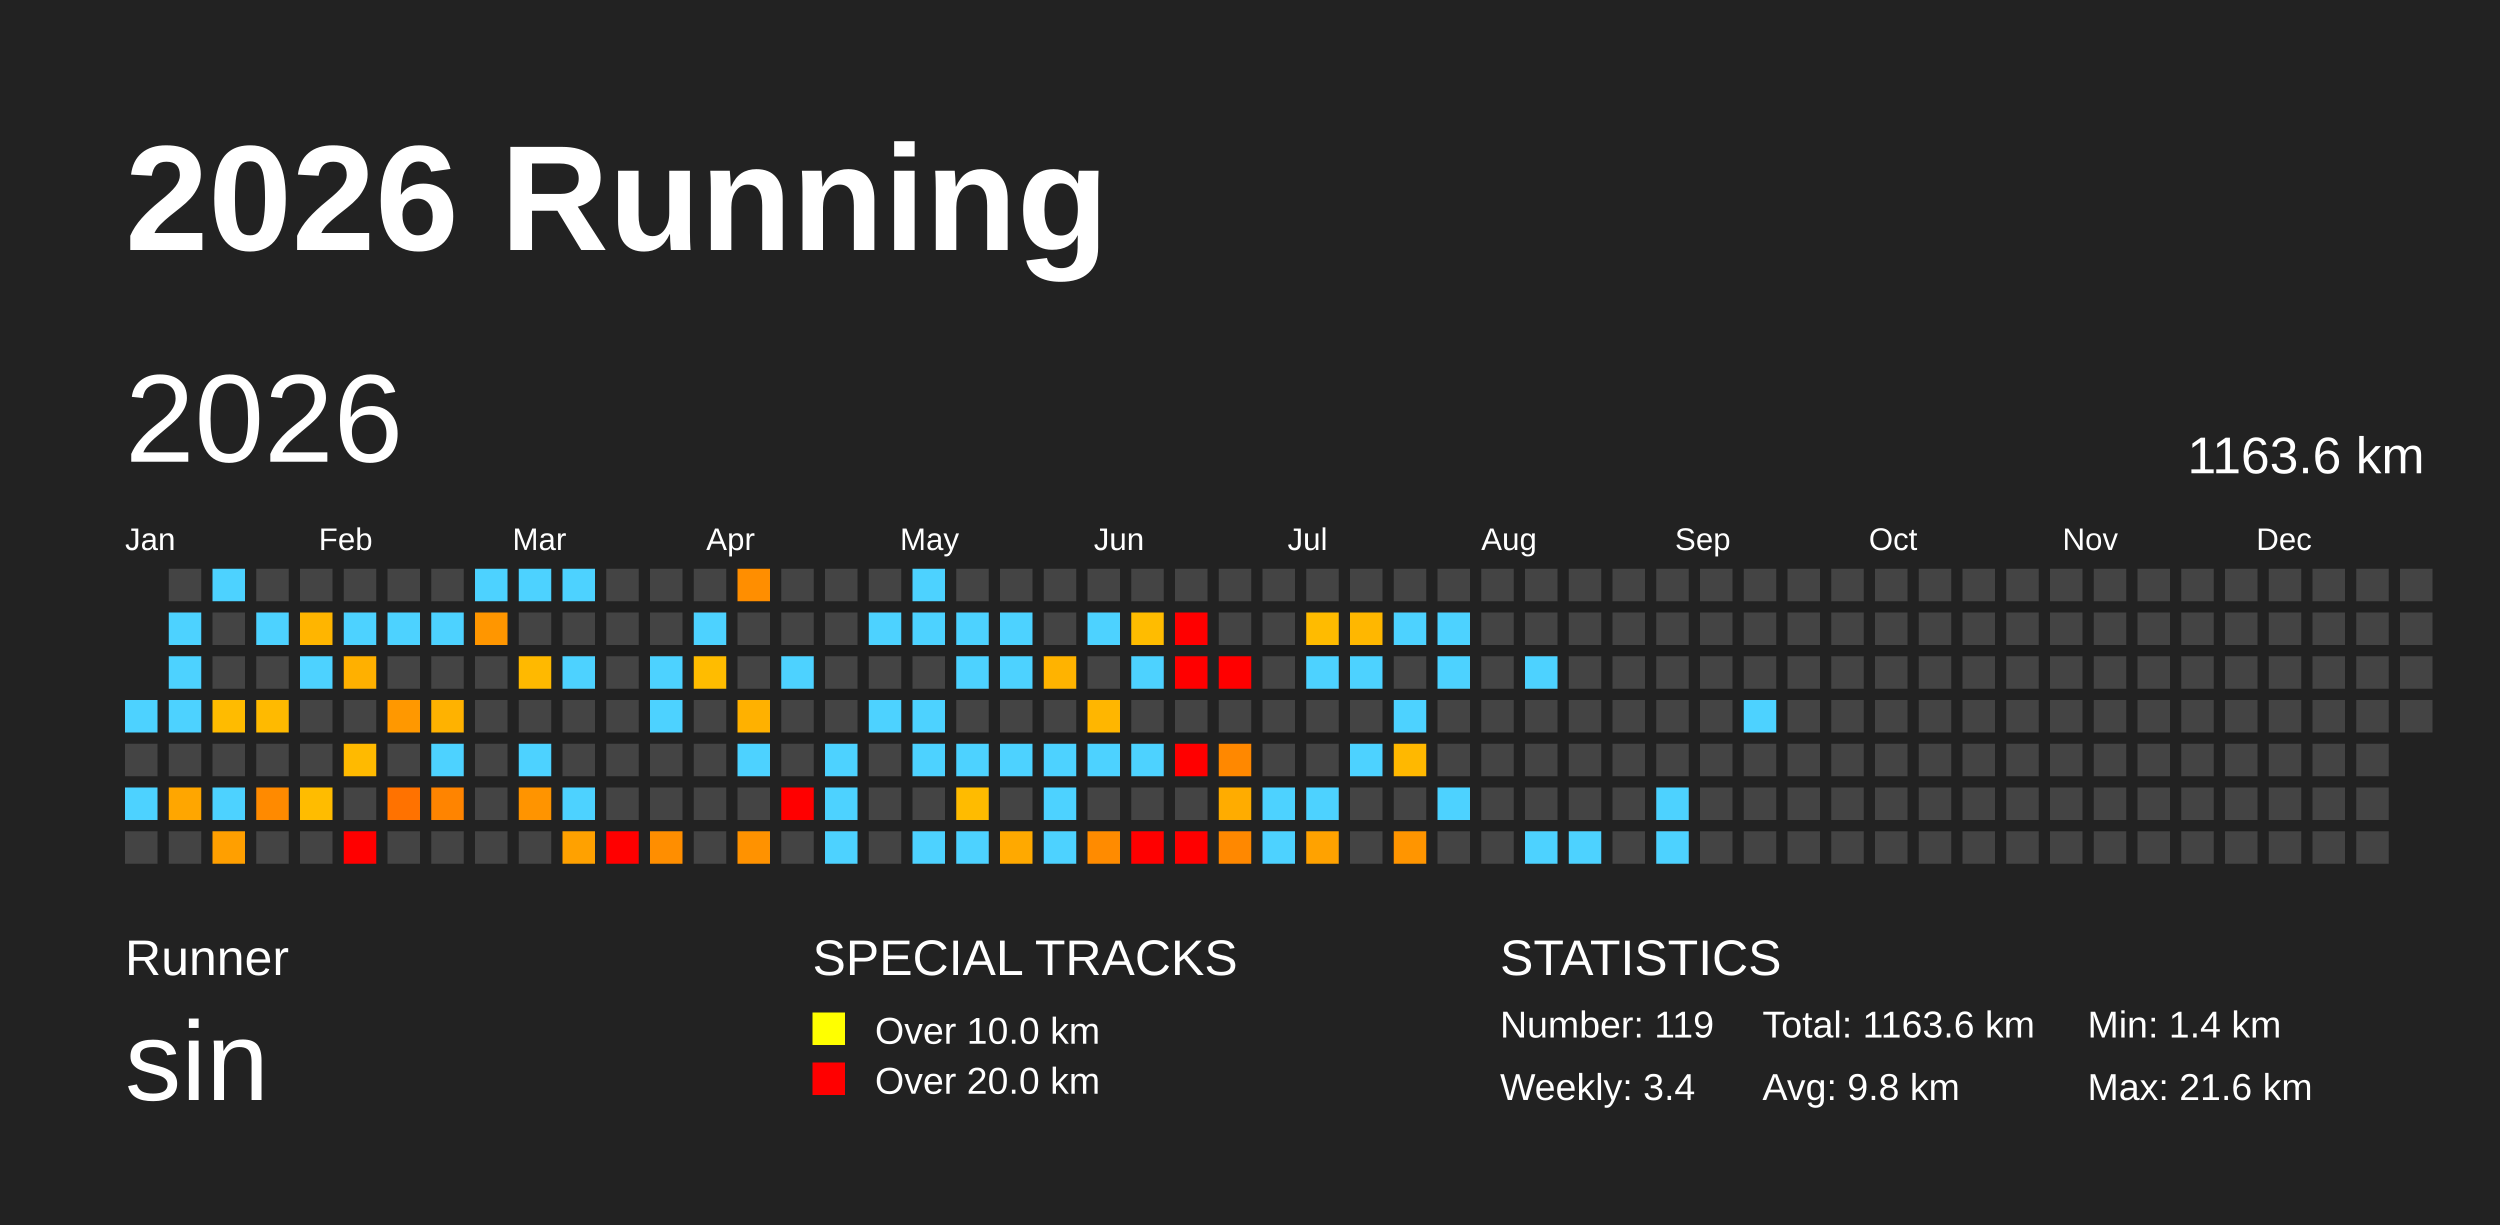
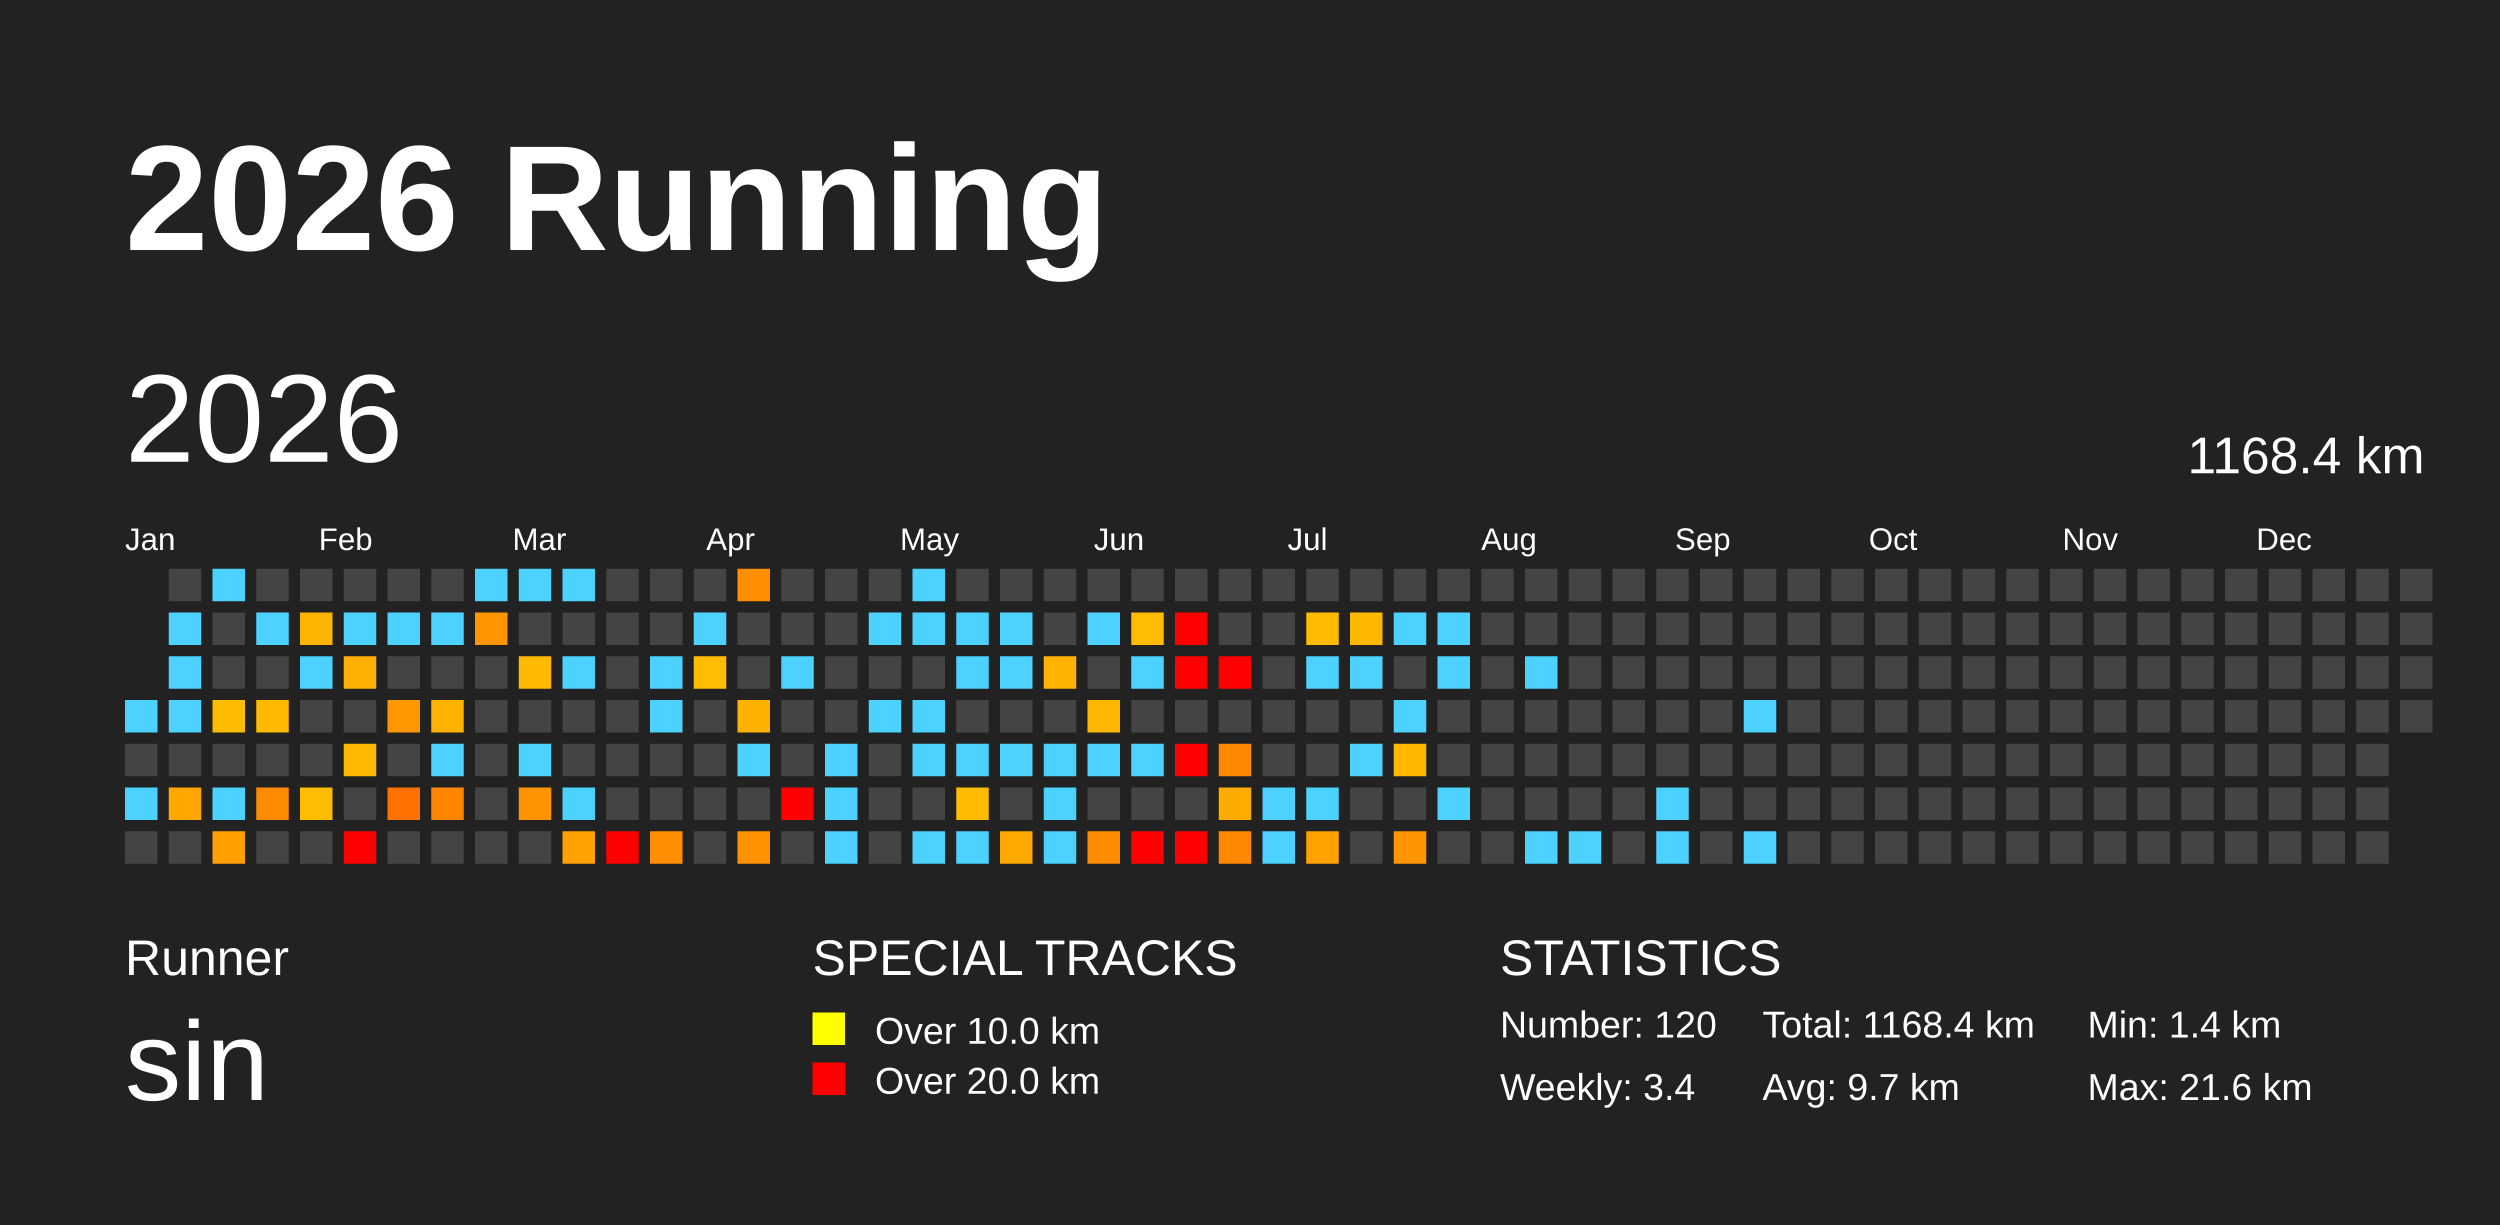
<svg xmlns="http://www.w3.org/2000/svg" baseProfile="full" height="98mm" version="1.1" viewBox="0,0,200,98" width="200mm">
  <defs />
  <rect fill="#222222" height="98" width="200" x="0" y="0" />
  <text fill="#FFFFFF" style="font-size:12px; font-family:Arial; font-weight:bold;" x="10" y="20">2026 Running</text>
  <text fill="#FFFFFF" style="font-size:4px; font-family:Arial" x="10" y="78">Runner</text>
  <text fill="#FFFFFF" style="font-size:9px; font-family:Arial" x="10" y="88">sin</text>
  <text fill="#FFFFFF" style="font-size:4px; font-family:Arial" x="65" y="78">SPECIAL TRACKS</text>
  <rect fill="yellow" height="2.6" width="2.6" x="65" y="81" />
  <text fill="#FFFFFF" style="font-size:3px; font-family:Arial" x="70" y="83.5">Over 10.0 km</text>
  <rect fill="red" height="2.6" width="2.6" x="65" y="85" />
  <text fill="#FFFFFF" style="font-size:3px; font-family:Arial" x="70" y="87.5">Over 20.0 km</text>
  <text fill="#FFFFFF" style="font-size:4px; font-family:Arial" x="120" y="78">STATISTICS</text>
-   <text fill="#FFFFFF" style="font-size:3px; font-family:Arial" x="120" y="83">Number: 119</text>
+   <text fill="#FFFFFF" style="font-size:3px; font-family:Arial" x="120" y="83">Number: 120</text>
  <text fill="#FFFFFF" style="font-size:3px; font-family:Arial" x="120" y="88">Weekly: 3.4</text>
-   <text fill="#FFFFFF" style="font-size:3px; font-family:Arial" x="141" y="83">Total: 1163.6 km</text>
-   <text fill="#FFFFFF" style="font-size:3px; font-family:Arial" x="141" y="88">Avg: 9.8 km</text>
+   <text fill="#FFFFFF" style="font-size:3px; font-family:Arial" x="141" y="83">Total: 1168.4 km</text>
+   <text fill="#FFFFFF" style="font-size:3px; font-family:Arial" x="141" y="88">Avg: 9.7 km</text>
  <text fill="#FFFFFF" style="font-size:3px; font-family:Arial" x="167" y="83">Min: 1.4 km</text>
  <text fill="#FFFFFF" style="font-size:3px; font-family:Arial" x="167" y="88">Max: 21.6 km</text>
  <text dominant-baseline="hanging" fill="#FFFFFF" style="font-size:10.0px; font-family:Arial;" x="10" y="30">2026</text>
-   <text dominant-baseline="hanging" fill="#FFFFFF" style="font-size:4.125px; font-family:Arial;" x="175" y="35">1163.6 km</text>
+   <text dominant-baseline="hanging" fill="#FFFFFF" style="font-size:4.125px; font-family:Arial;" x="175" y="35">1168.4 km</text>
  <text fill="#FFFFFF" style="font-size:2.5px; font-family:Arial" x="10.0" y="44">Jan</text>
  <text fill="#FFFFFF" style="font-size:2.5px; font-family:Arial" x="25.5" y="44">Feb</text>
  <text fill="#FFFFFF" style="font-size:2.5px; font-family:Arial" x="41.0" y="44">Mar</text>
  <text fill="#FFFFFF" style="font-size:2.5px; font-family:Arial" x="56.5" y="44">Apr</text>
  <text fill="#FFFFFF" style="font-size:2.5px; font-family:Arial" x="72.0" y="44">May</text>
  <text fill="#FFFFFF" style="font-size:2.5px; font-family:Arial" x="87.5" y="44">Jun</text>
  <text fill="#FFFFFF" style="font-size:2.5px; font-family:Arial" x="103.0" y="44">Jul</text>
  <text fill="#FFFFFF" style="font-size:2.5px; font-family:Arial" x="118.5" y="44">Aug</text>
  <text fill="#FFFFFF" style="font-size:2.5px; font-family:Arial" x="134.0" y="44">Sep</text>
  <text fill="#FFFFFF" style="font-size:2.5px; font-family:Arial" x="149.5" y="44">Oct</text>
  <text fill="#FFFFFF" style="font-size:2.5px; font-family:Arial" x="165.0" y="44">Nov</text>
  <text fill="#FFFFFF" style="font-size:2.5px; font-family:Arial" x="180.5" y="44">Dec</text>
  <rect fill="#4dd2ff" height="2.6" width="2.6" x="10.0" y="56.0" />
  <rect fill="#444444" height="2.6" width="2.6" x="10.0" y="59.5" />
  <rect fill="#4dd2ff" height="2.6" width="2.6" x="10.0" y="63.0" />
  <rect fill="#444444" height="2.6" width="2.6" x="10.0" y="66.5" />
  <rect fill="#444444" height="2.6" width="2.6" x="13.5" y="45.5" />
  <rect fill="#4dd2ff" height="2.6" width="2.6" x="13.5" y="49.0" />
  <rect fill="#4dd2ff" height="2.6" width="2.6" x="13.5" y="52.5" />
  <rect fill="#4dd2ff" height="2.6" width="2.6" x="13.5" y="56.0" />
  <rect fill="#444444" height="2.6" width="2.6" x="13.5" y="59.5" />
  <rect fill="#ffa600" height="2.6" width="2.6" x="13.5" y="63.0" />
  <rect fill="#444444" height="2.6" width="2.6" x="13.5" y="66.5" />
  <rect fill="#4dd2ff" height="2.6" width="2.6" x="17.0" y="45.5" />
  <rect fill="#444444" height="2.6" width="2.6" x="17.0" y="49.0" />
  <rect fill="#444444" height="2.6" width="2.6" x="17.0" y="52.5" />
  <rect fill="#ffbb00" height="2.6" width="2.6" x="17.0" y="56.0" />
  <rect fill="#444444" height="2.6" width="2.6" x="17.0" y="59.5" />
  <rect fill="#4dd2ff" height="2.6" width="2.6" x="17.0" y="63.0" />
  <rect fill="#ff9f00" height="2.6" width="2.6" x="17.0" y="66.5" />
  <rect fill="#444444" height="2.6" width="2.6" x="20.5" y="45.5" />
  <rect fill="#4dd2ff" height="2.6" width="2.6" x="20.5" y="49.0" />
  <rect fill="#444444" height="2.6" width="2.6" x="20.5" y="52.5" />
  <rect fill="#ffba00" height="2.6" width="2.6" x="20.5" y="56.0" />
  <rect fill="#444444" height="2.6" width="2.6" x="20.5" y="59.5" />
  <rect fill="#ff8a00" height="2.6" width="2.6" x="20.5" y="63.0" />
  <rect fill="#444444" height="2.6" width="2.6" x="20.5" y="66.5" />
  <rect fill="#444444" height="2.6" width="2.6" x="24.0" y="45.5" />
  <rect fill="#ffb500" height="2.6" width="2.6" x="24.0" y="49.0" />
  <rect fill="#4dd2ff" height="2.6" width="2.6" x="24.0" y="52.5" />
  <rect fill="#444444" height="2.6" width="2.6" x="24.0" y="56.0" />
  <rect fill="#444444" height="2.6" width="2.6" x="24.0" y="59.5" />
  <rect fill="#ffbc00" height="2.6" width="2.6" x="24.0" y="63.0" />
  <rect fill="#444444" height="2.6" width="2.6" x="24.0" y="66.5" />
  <rect fill="#444444" height="2.6" width="2.6" x="27.5" y="45.5" />
  <rect fill="#4dd2ff" height="2.6" width="2.6" x="27.5" y="49.0" />
  <rect fill="#ffb000" height="2.6" width="2.6" x="27.5" y="52.5" />
  <rect fill="#444444" height="2.6" width="2.6" x="27.5" y="56.0" />
  <rect fill="#ffba00" height="2.6" width="2.6" x="27.5" y="59.5" />
  <rect fill="#444444" height="2.6" width="2.6" x="27.5" y="63.0" />
  <rect fill="red" height="2.6" width="2.6" x="27.5" y="66.5" />
  <rect fill="#444444" height="2.6" width="2.6" x="31.0" y="45.5" />
  <rect fill="#4dd2ff" height="2.6" width="2.6" x="31.0" y="49.0" />
  <rect fill="#444444" height="2.6" width="2.6" x="31.0" y="52.5" />
  <rect fill="#ff9800" height="2.6" width="2.6" x="31.0" y="56.0" />
  <rect fill="#444444" height="2.6" width="2.6" x="31.0" y="59.5" />
  <rect fill="#ff7200" height="2.6" width="2.6" x="31.0" y="63.0" />
  <rect fill="#444444" height="2.6" width="2.6" x="31.0" y="66.5" />
  <rect fill="#444444" height="2.6" width="2.6" x="34.5" y="45.5" />
  <rect fill="#4dd2ff" height="2.6" width="2.6" x="34.5" y="49.0" />
  <rect fill="#444444" height="2.6" width="2.6" x="34.5" y="52.5" />
  <rect fill="#ffb200" height="2.6" width="2.6" x="34.5" y="56.0" />
  <rect fill="#4dd2ff" height="2.6" width="2.6" x="34.5" y="59.5" />
  <rect fill="#ff8400" height="2.6" width="2.6" x="34.5" y="63.0" />
  <rect fill="#444444" height="2.6" width="2.6" x="34.5" y="66.5" />
  <rect fill="#4dd2ff" height="2.6" width="2.6" x="38.0" y="45.5" />
  <rect fill="#ff9600" height="2.6" width="2.6" x="38.0" y="49.0" />
  <rect fill="#444444" height="2.6" width="2.6" x="38.0" y="52.5" />
  <rect fill="#444444" height="2.6" width="2.6" x="38.0" y="56.0" />
  <rect fill="#444444" height="2.6" width="2.6" x="38.0" y="59.5" />
  <rect fill="#444444" height="2.6" width="2.6" x="38.0" y="63.0" />
  <rect fill="#444444" height="2.6" width="2.6" x="38.0" y="66.5" />
  <rect fill="#4dd2ff" height="2.6" width="2.6" x="41.5" y="45.5" />
  <rect fill="#444444" height="2.6" width="2.6" x="41.5" y="49.0" />
  <rect fill="#ffb900" height="2.6" width="2.6" x="41.5" y="52.5" />
  <rect fill="#444444" height="2.6" width="2.6" x="41.5" y="56.0" />
  <rect fill="#4dd2ff" height="2.6" width="2.6" x="41.5" y="59.5" />
  <rect fill="#ff9400" height="2.6" width="2.6" x="41.5" y="63.0" />
  <rect fill="#444444" height="2.6" width="2.6" x="41.5" y="66.5" />
  <rect fill="#4dd2ff" height="2.6" width="2.6" x="45.0" y="45.5" />
  <rect fill="#444444" height="2.6" width="2.6" x="45.0" y="49.0" />
  <rect fill="#4dd2ff" height="2.6" width="2.6" x="45.0" y="52.5" />
  <rect fill="#444444" height="2.6" width="2.6" x="45.0" y="56.0" />
  <rect fill="#444444" height="2.6" width="2.6" x="45.0" y="59.5" />
  <rect fill="#4dd2ff" height="2.6" width="2.6" x="45.0" y="63.0" />
  <rect fill="#ffa100" height="2.6" width="2.6" x="45.0" y="66.5" />
  <rect fill="#444444" height="2.6" width="2.6" x="48.5" y="45.5" />
  <rect fill="#444444" height="2.6" width="2.6" x="48.5" y="49.0" />
  <rect fill="#444444" height="2.6" width="2.6" x="48.5" y="52.5" />
  <rect fill="#444444" height="2.6" width="2.6" x="48.5" y="56.0" />
  <rect fill="#444444" height="2.6" width="2.6" x="48.5" y="59.5" />
  <rect fill="#444444" height="2.6" width="2.6" x="48.5" y="63.0" />
  <rect fill="red" height="2.6" width="2.6" x="48.5" y="66.5" />
  <rect fill="#444444" height="2.6" width="2.6" x="52.0" y="45.5" />
  <rect fill="#444444" height="2.6" width="2.6" x="52.0" y="49.0" />
  <rect fill="#4dd2ff" height="2.6" width="2.6" x="52.0" y="52.5" />
  <rect fill="#4dd2ff" height="2.6" width="2.6" x="52.0" y="56.0" />
  <rect fill="#444444" height="2.6" width="2.6" x="52.0" y="59.5" />
  <rect fill="#444444" height="2.6" width="2.6" x="52.0" y="63.0" />
  <rect fill="#ff8e00" height="2.6" width="2.6" x="52.0" y="66.5" />
  <rect fill="#444444" height="2.6" width="2.6" x="55.5" y="45.5" />
  <rect fill="#4dd2ff" height="2.6" width="2.6" x="55.5" y="49.0" />
  <rect fill="#ffbc00" height="2.6" width="2.6" x="55.5" y="52.5" />
  <rect fill="#444444" height="2.6" width="2.6" x="55.5" y="56.0" />
  <rect fill="#444444" height="2.6" width="2.6" x="55.5" y="59.5" />
  <rect fill="#444444" height="2.6" width="2.6" x="55.5" y="63.0" />
  <rect fill="#444444" height="2.6" width="2.6" x="55.5" y="66.5" />
  <rect fill="#ff8e00" height="2.6" width="2.6" x="59.0" y="45.5" />
  <rect fill="#444444" height="2.6" width="2.6" x="59.0" y="49.0" />
  <rect fill="#444444" height="2.6" width="2.6" x="59.0" y="52.5" />
  <rect fill="#ffb100" height="2.6" width="2.6" x="59.0" y="56.0" />
  <rect fill="#4dd2ff" height="2.6" width="2.6" x="59.0" y="59.5" />
  <rect fill="#444444" height="2.6" width="2.6" x="59.0" y="63.0" />
  <rect fill="#ff9200" height="2.6" width="2.6" x="59.0" y="66.5" />
  <rect fill="#444444" height="2.6" width="2.6" x="62.5" y="45.5" />
  <rect fill="#444444" height="2.6" width="2.6" x="62.5" y="49.0" />
  <rect fill="#4dd2ff" height="2.6" width="2.6" x="62.5" y="52.5" />
  <rect fill="#444444" height="2.6" width="2.6" x="62.5" y="56.0" />
  <rect fill="#444444" height="2.6" width="2.6" x="62.5" y="59.5" />
  <rect fill="red" height="2.6" width="2.6" x="62.5" y="63.0" />
  <rect fill="#444444" height="2.6" width="2.6" x="62.5" y="66.5" />
  <rect fill="#444444" height="2.6" width="2.6" x="66.0" y="45.5" />
  <rect fill="#444444" height="2.6" width="2.6" x="66.0" y="49.0" />
  <rect fill="#444444" height="2.6" width="2.6" x="66.0" y="52.5" />
  <rect fill="#444444" height="2.6" width="2.6" x="66.0" y="56.0" />
  <rect fill="#4dd2ff" height="2.6" width="2.6" x="66.0" y="59.5" />
  <rect fill="#4dd2ff" height="2.6" width="2.6" x="66.0" y="63.0" />
  <rect fill="#4dd2ff" height="2.6" width="2.6" x="66.0" y="66.5" />
  <rect fill="#444444" height="2.6" width="2.6" x="69.5" y="45.5" />
  <rect fill="#4dd2ff" height="2.6" width="2.6" x="69.5" y="49.0" />
  <rect fill="#444444" height="2.6" width="2.6" x="69.5" y="52.5" />
  <rect fill="#4dd2ff" height="2.6" width="2.6" x="69.5" y="56.0" />
  <rect fill="#444444" height="2.6" width="2.6" x="69.5" y="59.5" />
  <rect fill="#444444" height="2.6" width="2.6" x="69.5" y="63.0" />
  <rect fill="#444444" height="2.6" width="2.6" x="69.5" y="66.5" />
  <rect fill="#4dd2ff" height="2.6" width="2.6" x="73.0" y="45.5" />
  <rect fill="#4dd2ff" height="2.6" width="2.6" x="73.0" y="49.0" />
  <rect fill="#444444" height="2.6" width="2.6" x="73.0" y="52.5" />
  <rect fill="#4dd2ff" height="2.6" width="2.6" x="73.0" y="56.0" />
  <rect fill="#4dd2ff" height="2.6" width="2.6" x="73.0" y="59.5" />
  <rect fill="#444444" height="2.6" width="2.6" x="73.0" y="63.0" />
  <rect fill="#4dd2ff" height="2.6" width="2.6" x="73.0" y="66.5" />
  <rect fill="#444444" height="2.6" width="2.6" x="76.5" y="45.5" />
  <rect fill="#4dd2ff" height="2.6" width="2.6" x="76.5" y="49.0" />
  <rect fill="#4dd2ff" height="2.6" width="2.6" x="76.5" y="52.5" />
  <rect fill="#444444" height="2.6" width="2.6" x="76.5" y="56.0" />
  <rect fill="#4dd2ff" height="2.6" width="2.6" x="76.5" y="59.5" />
  <rect fill="#ffbb00" height="2.6" width="2.6" x="76.5" y="63.0" />
  <rect fill="#4dd2ff" height="2.6" width="2.6" x="76.5" y="66.5" />
  <rect fill="#444444" height="2.6" width="2.6" x="80.0" y="45.5" />
  <rect fill="#4dd2ff" height="2.6" width="2.6" x="80.0" y="49.0" />
  <rect fill="#4dd2ff" height="2.6" width="2.6" x="80.0" y="52.5" />
  <rect fill="#444444" height="2.6" width="2.6" x="80.0" y="56.0" />
  <rect fill="#4dd2ff" height="2.6" width="2.6" x="80.0" y="59.5" />
  <rect fill="#444444" height="2.6" width="2.6" x="80.0" y="63.0" />
  <rect fill="#ffa900" height="2.6" width="2.6" x="80.0" y="66.5" />
  <rect fill="#444444" height="2.6" width="2.6" x="83.5" y="45.5" />
  <rect fill="#444444" height="2.6" width="2.6" x="83.5" y="49.0" />
  <rect fill="#ffb300" height="2.6" width="2.6" x="83.5" y="52.5" />
  <rect fill="#444444" height="2.6" width="2.6" x="83.5" y="56.0" />
  <rect fill="#4dd2ff" height="2.6" width="2.6" x="83.5" y="59.5" />
  <rect fill="#4dd2ff" height="2.6" width="2.6" x="83.5" y="63.0" />
  <rect fill="#4dd2ff" height="2.6" width="2.6" x="83.5" y="66.5" />
  <rect fill="#444444" height="2.6" width="2.6" x="87.0" y="45.5" />
  <rect fill="#4dd2ff" height="2.6" width="2.6" x="87.0" y="49.0" />
  <rect fill="#444444" height="2.6" width="2.6" x="87.0" y="52.5" />
  <rect fill="#ffb600" height="2.6" width="2.6" x="87.0" y="56.0" />
  <rect fill="#4dd2ff" height="2.6" width="2.6" x="87.0" y="59.5" />
  <rect fill="#444444" height="2.6" width="2.6" x="87.0" y="63.0" />
  <rect fill="#ff8b00" height="2.6" width="2.6" x="87.0" y="66.5" />
  <rect fill="#444444" height="2.6" width="2.6" x="90.5" y="45.5" />
  <rect fill="#ffbc00" height="2.6" width="2.6" x="90.5" y="49.0" />
  <rect fill="#4dd2ff" height="2.6" width="2.6" x="90.5" y="52.5" />
  <rect fill="#444444" height="2.6" width="2.6" x="90.5" y="56.0" />
  <rect fill="#4dd2ff" height="2.6" width="2.6" x="90.5" y="59.5" />
  <rect fill="#444444" height="2.6" width="2.6" x="90.5" y="63.0" />
  <rect fill="red" height="2.6" width="2.6" x="90.5" y="66.5" />
  <rect fill="#444444" height="2.6" width="2.6" x="94.0" y="45.5" />
  <rect fill="red" height="2.6" width="2.6" x="94.0" y="49.0" />
  <rect fill="red" height="2.6" width="2.6" x="94.0" y="52.5" />
  <rect fill="#444444" height="2.6" width="2.6" x="94.0" y="56.0" />
  <rect fill="red" height="2.6" width="2.6" x="94.0" y="59.5" />
  <rect fill="#444444" height="2.6" width="2.6" x="94.0" y="63.0" />
  <rect fill="red" height="2.6" width="2.6" x="94.0" y="66.5" />
  <rect fill="#444444" height="2.6" width="2.6" x="97.5" y="45.5" />
  <rect fill="#444444" height="2.6" width="2.6" x="97.5" y="49.0" />
  <rect fill="red" height="2.6" width="2.6" x="97.5" y="52.5" />
  <rect fill="#444444" height="2.6" width="2.6" x="97.5" y="56.0" />
  <rect fill="#ff8800" height="2.6" width="2.6" x="97.5" y="59.5" />
  <rect fill="#ffac00" height="2.6" width="2.6" x="97.5" y="63.0" />
  <rect fill="#ff8800" height="2.6" width="2.6" x="97.5" y="66.5" />
  <rect fill="#444444" height="2.6" width="2.6" x="101.0" y="45.5" />
  <rect fill="#444444" height="2.6" width="2.6" x="101.0" y="49.0" />
  <rect fill="#444444" height="2.6" width="2.6" x="101.0" y="52.5" />
  <rect fill="#444444" height="2.6" width="2.6" x="101.0" y="56.0" />
  <rect fill="#444444" height="2.6" width="2.6" x="101.0" y="59.5" />
  <rect fill="#4dd2ff" height="2.6" width="2.6" x="101.0" y="63.0" />
  <rect fill="#4dd2ff" height="2.6" width="2.6" x="101.0" y="66.5" />
  <rect fill="#444444" height="2.6" width="2.6" x="104.5" y="45.5" />
  <rect fill="#ffbb00" height="2.6" width="2.6" x="104.5" y="49.0" />
  <rect fill="#4dd2ff" height="2.6" width="2.6" x="104.5" y="52.5" />
  <rect fill="#444444" height="2.6" width="2.6" x="104.5" y="56.0" />
  <rect fill="#444444" height="2.6" width="2.6" x="104.5" y="59.5" />
  <rect fill="#4dd2ff" height="2.6" width="2.6" x="104.5" y="63.0" />
  <rect fill="#ffa200" height="2.6" width="2.6" x="104.5" y="66.5" />
  <rect fill="#444444" height="2.6" width="2.6" x="108.0" y="45.5" />
  <rect fill="#ffb700" height="2.6" width="2.6" x="108.0" y="49.0" />
  <rect fill="#4dd2ff" height="2.6" width="2.6" x="108.0" y="52.5" />
  <rect fill="#444444" height="2.6" width="2.6" x="108.0" y="56.0" />
  <rect fill="#4dd2ff" height="2.6" width="2.6" x="108.0" y="59.5" />
  <rect fill="#444444" height="2.6" width="2.6" x="108.0" y="63.0" />
  <rect fill="#444444" height="2.6" width="2.6" x="108.0" y="66.5" />
  <rect fill="#444444" height="2.6" width="2.6" x="111.5" y="45.5" />
  <rect fill="#4dd2ff" height="2.6" width="2.6" x="111.5" y="49.0" />
  <rect fill="#444444" height="2.6" width="2.6" x="111.5" y="52.5" />
  <rect fill="#4dd2ff" height="2.6" width="2.6" x="111.5" y="56.0" />
  <rect fill="#ffb800" height="2.6" width="2.6" x="111.5" y="59.5" />
  <rect fill="#444444" height="2.6" width="2.6" x="111.5" y="63.0" />
  <rect fill="#ff9500" height="2.6" width="2.6" x="111.5" y="66.5" />
  <rect fill="#444444" height="2.6" width="2.6" x="115.0" y="45.5" />
  <rect fill="#4dd2ff" height="2.6" width="2.6" x="115.0" y="49.0" />
  <rect fill="#4dd2ff" height="2.6" width="2.6" x="115.0" y="52.5" />
  <rect fill="#444444" height="2.6" width="2.6" x="115.0" y="56.0" />
  <rect fill="#444444" height="2.6" width="2.6" x="115.0" y="59.5" />
  <rect fill="#4dd2ff" height="2.6" width="2.6" x="115.0" y="63.0" />
  <rect fill="#444444" height="2.6" width="2.6" x="115.0" y="66.5" />
  <rect fill="#444444" height="2.6" width="2.6" x="118.5" y="45.5" />
  <rect fill="#444444" height="2.6" width="2.6" x="118.5" y="49.0" />
  <rect fill="#444444" height="2.6" width="2.6" x="118.5" y="52.5" />
  <rect fill="#444444" height="2.6" width="2.6" x="118.5" y="56.0" />
  <rect fill="#444444" height="2.6" width="2.6" x="118.5" y="59.5" />
  <rect fill="#444444" height="2.6" width="2.6" x="118.5" y="63.0" />
  <rect fill="#444444" height="2.6" width="2.6" x="118.5" y="66.5" />
  <rect fill="#444444" height="2.6" width="2.6" x="122.0" y="45.5" />
  <rect fill="#444444" height="2.6" width="2.6" x="122.0" y="49.0" />
  <rect fill="#4dd2ff" height="2.6" width="2.6" x="122.0" y="52.5" />
  <rect fill="#444444" height="2.6" width="2.6" x="122.0" y="56.0" />
  <rect fill="#444444" height="2.6" width="2.6" x="122.0" y="59.5" />
  <rect fill="#444444" height="2.6" width="2.6" x="122.0" y="63.0" />
  <rect fill="#4dd2ff" height="2.6" width="2.6" x="122.0" y="66.5" />
  <rect fill="#444444" height="2.6" width="2.6" x="125.5" y="45.5" />
  <rect fill="#444444" height="2.6" width="2.6" x="125.5" y="49.0" />
  <rect fill="#444444" height="2.6" width="2.6" x="125.5" y="52.5" />
  <rect fill="#444444" height="2.6" width="2.6" x="125.5" y="56.0" />
  <rect fill="#444444" height="2.6" width="2.6" x="125.5" y="59.5" />
  <rect fill="#444444" height="2.6" width="2.6" x="125.5" y="63.0" />
  <rect fill="#4dd2ff" height="2.6" width="2.6" x="125.5" y="66.5" />
  <rect fill="#444444" height="2.6" width="2.6" x="129.0" y="45.5" />
  <rect fill="#444444" height="2.6" width="2.6" x="129.0" y="49.0" />
  <rect fill="#444444" height="2.6" width="2.6" x="129.0" y="52.5" />
  <rect fill="#444444" height="2.6" width="2.6" x="129.0" y="56.0" />
  <rect fill="#444444" height="2.6" width="2.6" x="129.0" y="59.5" />
  <rect fill="#444444" height="2.6" width="2.6" x="129.0" y="63.0" />
  <rect fill="#444444" height="2.6" width="2.6" x="129.0" y="66.5" />
  <rect fill="#444444" height="2.6" width="2.6" x="132.5" y="45.5" />
  <rect fill="#444444" height="2.6" width="2.6" x="132.5" y="49.0" />
  <rect fill="#444444" height="2.6" width="2.6" x="132.5" y="52.5" />
  <rect fill="#444444" height="2.6" width="2.6" x="132.5" y="56.0" />
  <rect fill="#444444" height="2.6" width="2.6" x="132.5" y="59.5" />
  <rect fill="#4dd2ff" height="2.6" width="2.6" x="132.5" y="63.0" />
  <rect fill="#4dd2ff" height="2.6" width="2.6" x="132.5" y="66.5" />
  <rect fill="#444444" height="2.6" width="2.6" x="136.0" y="45.5" />
  <rect fill="#444444" height="2.6" width="2.6" x="136.0" y="49.0" />
  <rect fill="#444444" height="2.6" width="2.6" x="136.0" y="52.5" />
  <rect fill="#444444" height="2.6" width="2.6" x="136.0" y="56.0" />
  <rect fill="#444444" height="2.6" width="2.6" x="136.0" y="59.5" />
  <rect fill="#444444" height="2.6" width="2.6" x="136.0" y="63.0" />
  <rect fill="#444444" height="2.6" width="2.6" x="136.0" y="66.5" />
  <rect fill="#444444" height="2.6" width="2.6" x="139.5" y="45.5" />
  <rect fill="#444444" height="2.6" width="2.6" x="139.5" y="49.0" />
  <rect fill="#444444" height="2.6" width="2.6" x="139.5" y="52.5" />
  <rect fill="#4dd2ff" height="2.6" width="2.6" x="139.5" y="56.0" />
  <rect fill="#444444" height="2.6" width="2.6" x="139.5" y="59.5" />
  <rect fill="#444444" height="2.6" width="2.6" x="139.5" y="63.0" />
-   <rect fill="#444444" height="2.6" width="2.6" x="139.5" y="66.5" />
+   <rect fill="#4dd2ff" height="2.6" width="2.6" x="139.5" y="66.5" />
  <rect fill="#444444" height="2.6" width="2.6" x="143.0" y="45.5" />
  <rect fill="#444444" height="2.6" width="2.6" x="143.0" y="49.0" />
  <rect fill="#444444" height="2.6" width="2.6" x="143.0" y="52.5" />
  <rect fill="#444444" height="2.6" width="2.6" x="143.0" y="56.0" />
  <rect fill="#444444" height="2.6" width="2.6" x="143.0" y="59.5" />
  <rect fill="#444444" height="2.6" width="2.6" x="143.0" y="63.0" />
  <rect fill="#444444" height="2.6" width="2.6" x="143.0" y="66.5" />
  <rect fill="#444444" height="2.6" width="2.6" x="146.5" y="45.5" />
  <rect fill="#444444" height="2.6" width="2.6" x="146.5" y="49.0" />
  <rect fill="#444444" height="2.6" width="2.6" x="146.5" y="52.5" />
  <rect fill="#444444" height="2.6" width="2.6" x="146.5" y="56.0" />
  <rect fill="#444444" height="2.6" width="2.6" x="146.5" y="59.5" />
  <rect fill="#444444" height="2.6" width="2.6" x="146.5" y="63.0" />
  <rect fill="#444444" height="2.6" width="2.6" x="146.5" y="66.5" />
  <rect fill="#444444" height="2.6" width="2.6" x="150.0" y="45.5" />
  <rect fill="#444444" height="2.6" width="2.6" x="150.0" y="49.0" />
  <rect fill="#444444" height="2.6" width="2.6" x="150.0" y="52.5" />
  <rect fill="#444444" height="2.6" width="2.6" x="150.0" y="56.0" />
  <rect fill="#444444" height="2.6" width="2.6" x="150.0" y="59.5" />
  <rect fill="#444444" height="2.6" width="2.6" x="150.0" y="63.0" />
  <rect fill="#444444" height="2.6" width="2.6" x="150.0" y="66.5" />
  <rect fill="#444444" height="2.6" width="2.6" x="153.5" y="45.5" />
  <rect fill="#444444" height="2.6" width="2.6" x="153.5" y="49.0" />
  <rect fill="#444444" height="2.6" width="2.6" x="153.5" y="52.5" />
  <rect fill="#444444" height="2.6" width="2.6" x="153.5" y="56.0" />
  <rect fill="#444444" height="2.6" width="2.6" x="153.5" y="59.5" />
  <rect fill="#444444" height="2.6" width="2.6" x="153.5" y="63.0" />
  <rect fill="#444444" height="2.6" width="2.6" x="153.5" y="66.5" />
  <rect fill="#444444" height="2.6" width="2.6" x="157.0" y="45.5" />
  <rect fill="#444444" height="2.6" width="2.6" x="157.0" y="49.0" />
  <rect fill="#444444" height="2.6" width="2.6" x="157.0" y="52.5" />
  <rect fill="#444444" height="2.6" width="2.6" x="157.0" y="56.0" />
  <rect fill="#444444" height="2.6" width="2.6" x="157.0" y="59.5" />
  <rect fill="#444444" height="2.6" width="2.6" x="157.0" y="63.0" />
  <rect fill="#444444" height="2.6" width="2.6" x="157.0" y="66.5" />
  <rect fill="#444444" height="2.6" width="2.6" x="160.5" y="45.5" />
  <rect fill="#444444" height="2.6" width="2.6" x="160.5" y="49.0" />
  <rect fill="#444444" height="2.6" width="2.6" x="160.5" y="52.5" />
  <rect fill="#444444" height="2.6" width="2.6" x="160.5" y="56.0" />
  <rect fill="#444444" height="2.6" width="2.6" x="160.5" y="59.5" />
  <rect fill="#444444" height="2.6" width="2.6" x="160.5" y="63.0" />
  <rect fill="#444444" height="2.6" width="2.6" x="160.5" y="66.5" />
  <rect fill="#444444" height="2.6" width="2.6" x="164.0" y="45.5" />
  <rect fill="#444444" height="2.6" width="2.6" x="164.0" y="49.0" />
  <rect fill="#444444" height="2.6" width="2.6" x="164.0" y="52.5" />
  <rect fill="#444444" height="2.6" width="2.6" x="164.0" y="56.0" />
  <rect fill="#444444" height="2.6" width="2.6" x="164.0" y="59.5" />
  <rect fill="#444444" height="2.6" width="2.6" x="164.0" y="63.0" />
  <rect fill="#444444" height="2.6" width="2.6" x="164.0" y="66.5" />
  <rect fill="#444444" height="2.6" width="2.6" x="167.5" y="45.5" />
  <rect fill="#444444" height="2.6" width="2.6" x="167.5" y="49.0" />
  <rect fill="#444444" height="2.6" width="2.6" x="167.5" y="52.5" />
  <rect fill="#444444" height="2.6" width="2.6" x="167.5" y="56.0" />
  <rect fill="#444444" height="2.6" width="2.6" x="167.5" y="59.5" />
  <rect fill="#444444" height="2.6" width="2.6" x="167.5" y="63.0" />
  <rect fill="#444444" height="2.6" width="2.6" x="167.5" y="66.5" />
  <rect fill="#444444" height="2.6" width="2.6" x="171.0" y="45.5" />
  <rect fill="#444444" height="2.6" width="2.6" x="171.0" y="49.0" />
  <rect fill="#444444" height="2.6" width="2.6" x="171.0" y="52.5" />
  <rect fill="#444444" height="2.6" width="2.6" x="171.0" y="56.0" />
  <rect fill="#444444" height="2.6" width="2.6" x="171.0" y="59.5" />
  <rect fill="#444444" height="2.6" width="2.6" x="171.0" y="63.0" />
  <rect fill="#444444" height="2.6" width="2.6" x="171.0" y="66.5" />
  <rect fill="#444444" height="2.6" width="2.6" x="174.5" y="45.5" />
  <rect fill="#444444" height="2.6" width="2.6" x="174.5" y="49.0" />
  <rect fill="#444444" height="2.6" width="2.6" x="174.5" y="52.5" />
  <rect fill="#444444" height="2.6" width="2.6" x="174.5" y="56.0" />
  <rect fill="#444444" height="2.6" width="2.6" x="174.5" y="59.5" />
  <rect fill="#444444" height="2.6" width="2.6" x="174.5" y="63.0" />
  <rect fill="#444444" height="2.6" width="2.6" x="174.5" y="66.5" />
  <rect fill="#444444" height="2.6" width="2.6" x="178.0" y="45.5" />
  <rect fill="#444444" height="2.6" width="2.6" x="178.0" y="49.0" />
  <rect fill="#444444" height="2.6" width="2.6" x="178.0" y="52.5" />
  <rect fill="#444444" height="2.6" width="2.6" x="178.0" y="56.0" />
  <rect fill="#444444" height="2.6" width="2.6" x="178.0" y="59.5" />
  <rect fill="#444444" height="2.6" width="2.6" x="178.0" y="63.0" />
  <rect fill="#444444" height="2.6" width="2.6" x="178.0" y="66.5" />
  <rect fill="#444444" height="2.6" width="2.6" x="181.5" y="45.5" />
  <rect fill="#444444" height="2.6" width="2.6" x="181.5" y="49.0" />
  <rect fill="#444444" height="2.6" width="2.6" x="181.5" y="52.5" />
  <rect fill="#444444" height="2.6" width="2.6" x="181.5" y="56.0" />
  <rect fill="#444444" height="2.6" width="2.6" x="181.5" y="59.5" />
  <rect fill="#444444" height="2.6" width="2.6" x="181.5" y="63.0" />
  <rect fill="#444444" height="2.6" width="2.6" x="181.5" y="66.5" />
  <rect fill="#444444" height="2.6" width="2.6" x="185.0" y="45.5" />
  <rect fill="#444444" height="2.6" width="2.6" x="185.0" y="49.0" />
  <rect fill="#444444" height="2.6" width="2.6" x="185.0" y="52.5" />
  <rect fill="#444444" height="2.6" width="2.6" x="185.0" y="56.0" />
  <rect fill="#444444" height="2.6" width="2.6" x="185.0" y="59.5" />
  <rect fill="#444444" height="2.6" width="2.6" x="185.0" y="63.0" />
  <rect fill="#444444" height="2.6" width="2.6" x="185.0" y="66.5" />
  <rect fill="#444444" height="2.6" width="2.6" x="188.5" y="45.5" />
  <rect fill="#444444" height="2.6" width="2.6" x="188.5" y="49.0" />
  <rect fill="#444444" height="2.6" width="2.6" x="188.5" y="52.5" />
  <rect fill="#444444" height="2.6" width="2.6" x="188.5" y="56.0" />
  <rect fill="#444444" height="2.6" width="2.6" x="188.5" y="59.5" />
  <rect fill="#444444" height="2.6" width="2.6" x="188.5" y="63.0" />
  <rect fill="#444444" height="2.6" width="2.6" x="188.5" y="66.5" />
  <rect fill="#444444" height="2.6" width="2.6" x="192.0" y="45.5" />
  <rect fill="#444444" height="2.6" width="2.6" x="192.0" y="49.0" />
  <rect fill="#444444" height="2.6" width="2.6" x="192.0" y="52.5" />
  <rect fill="#444444" height="2.6" width="2.6" x="192.0" y="56.0" />
</svg>
